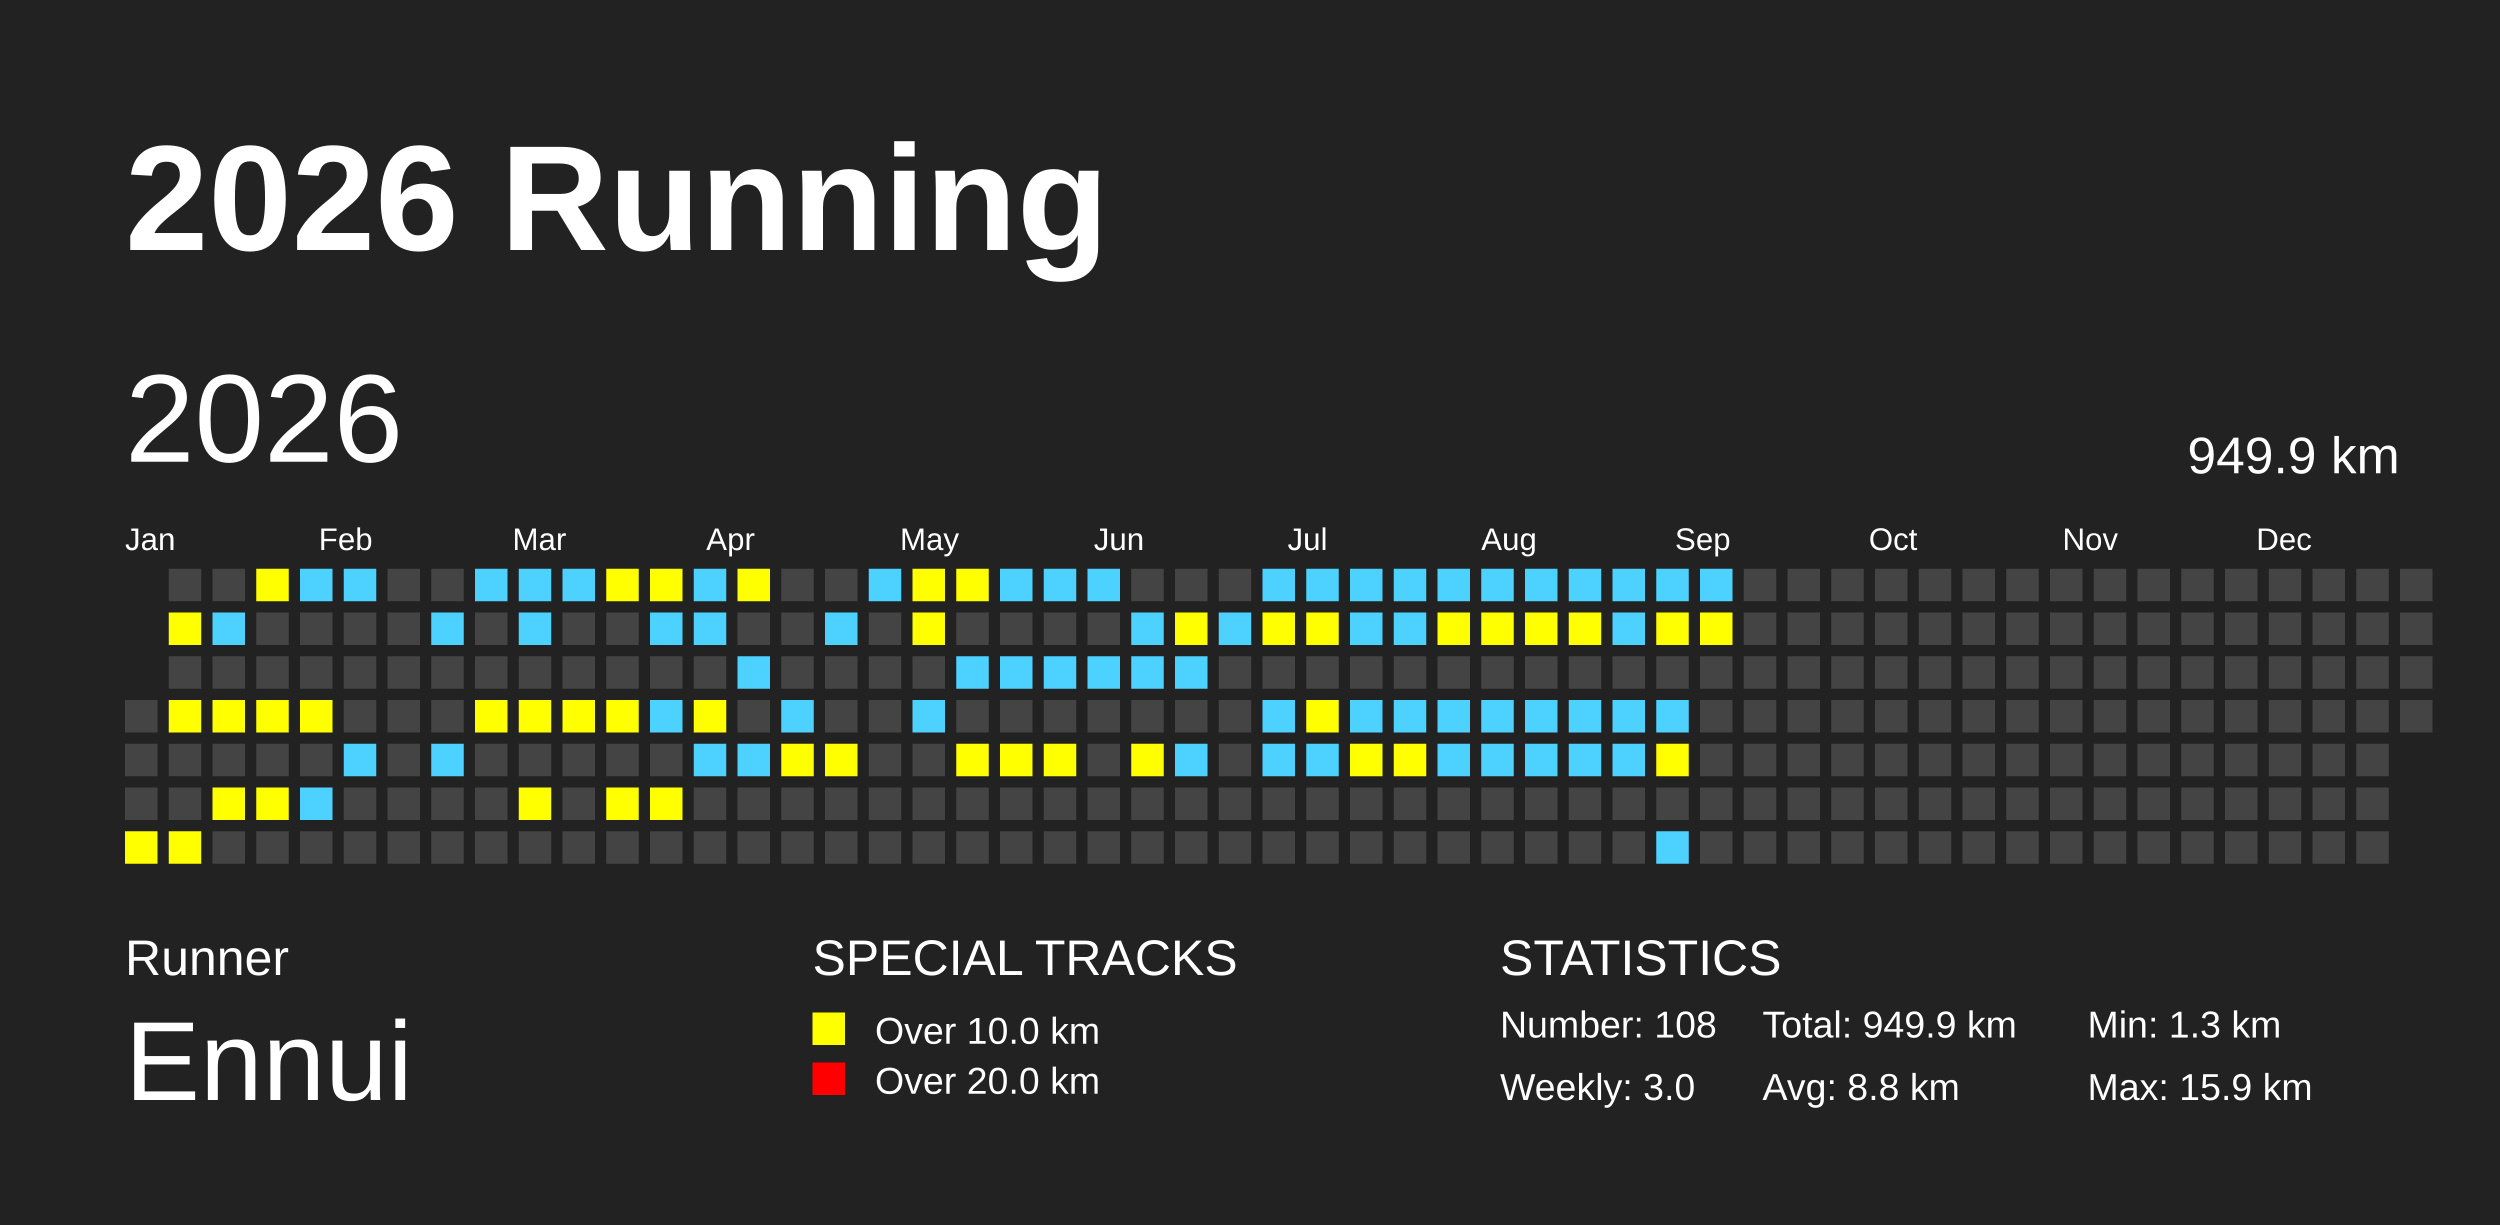
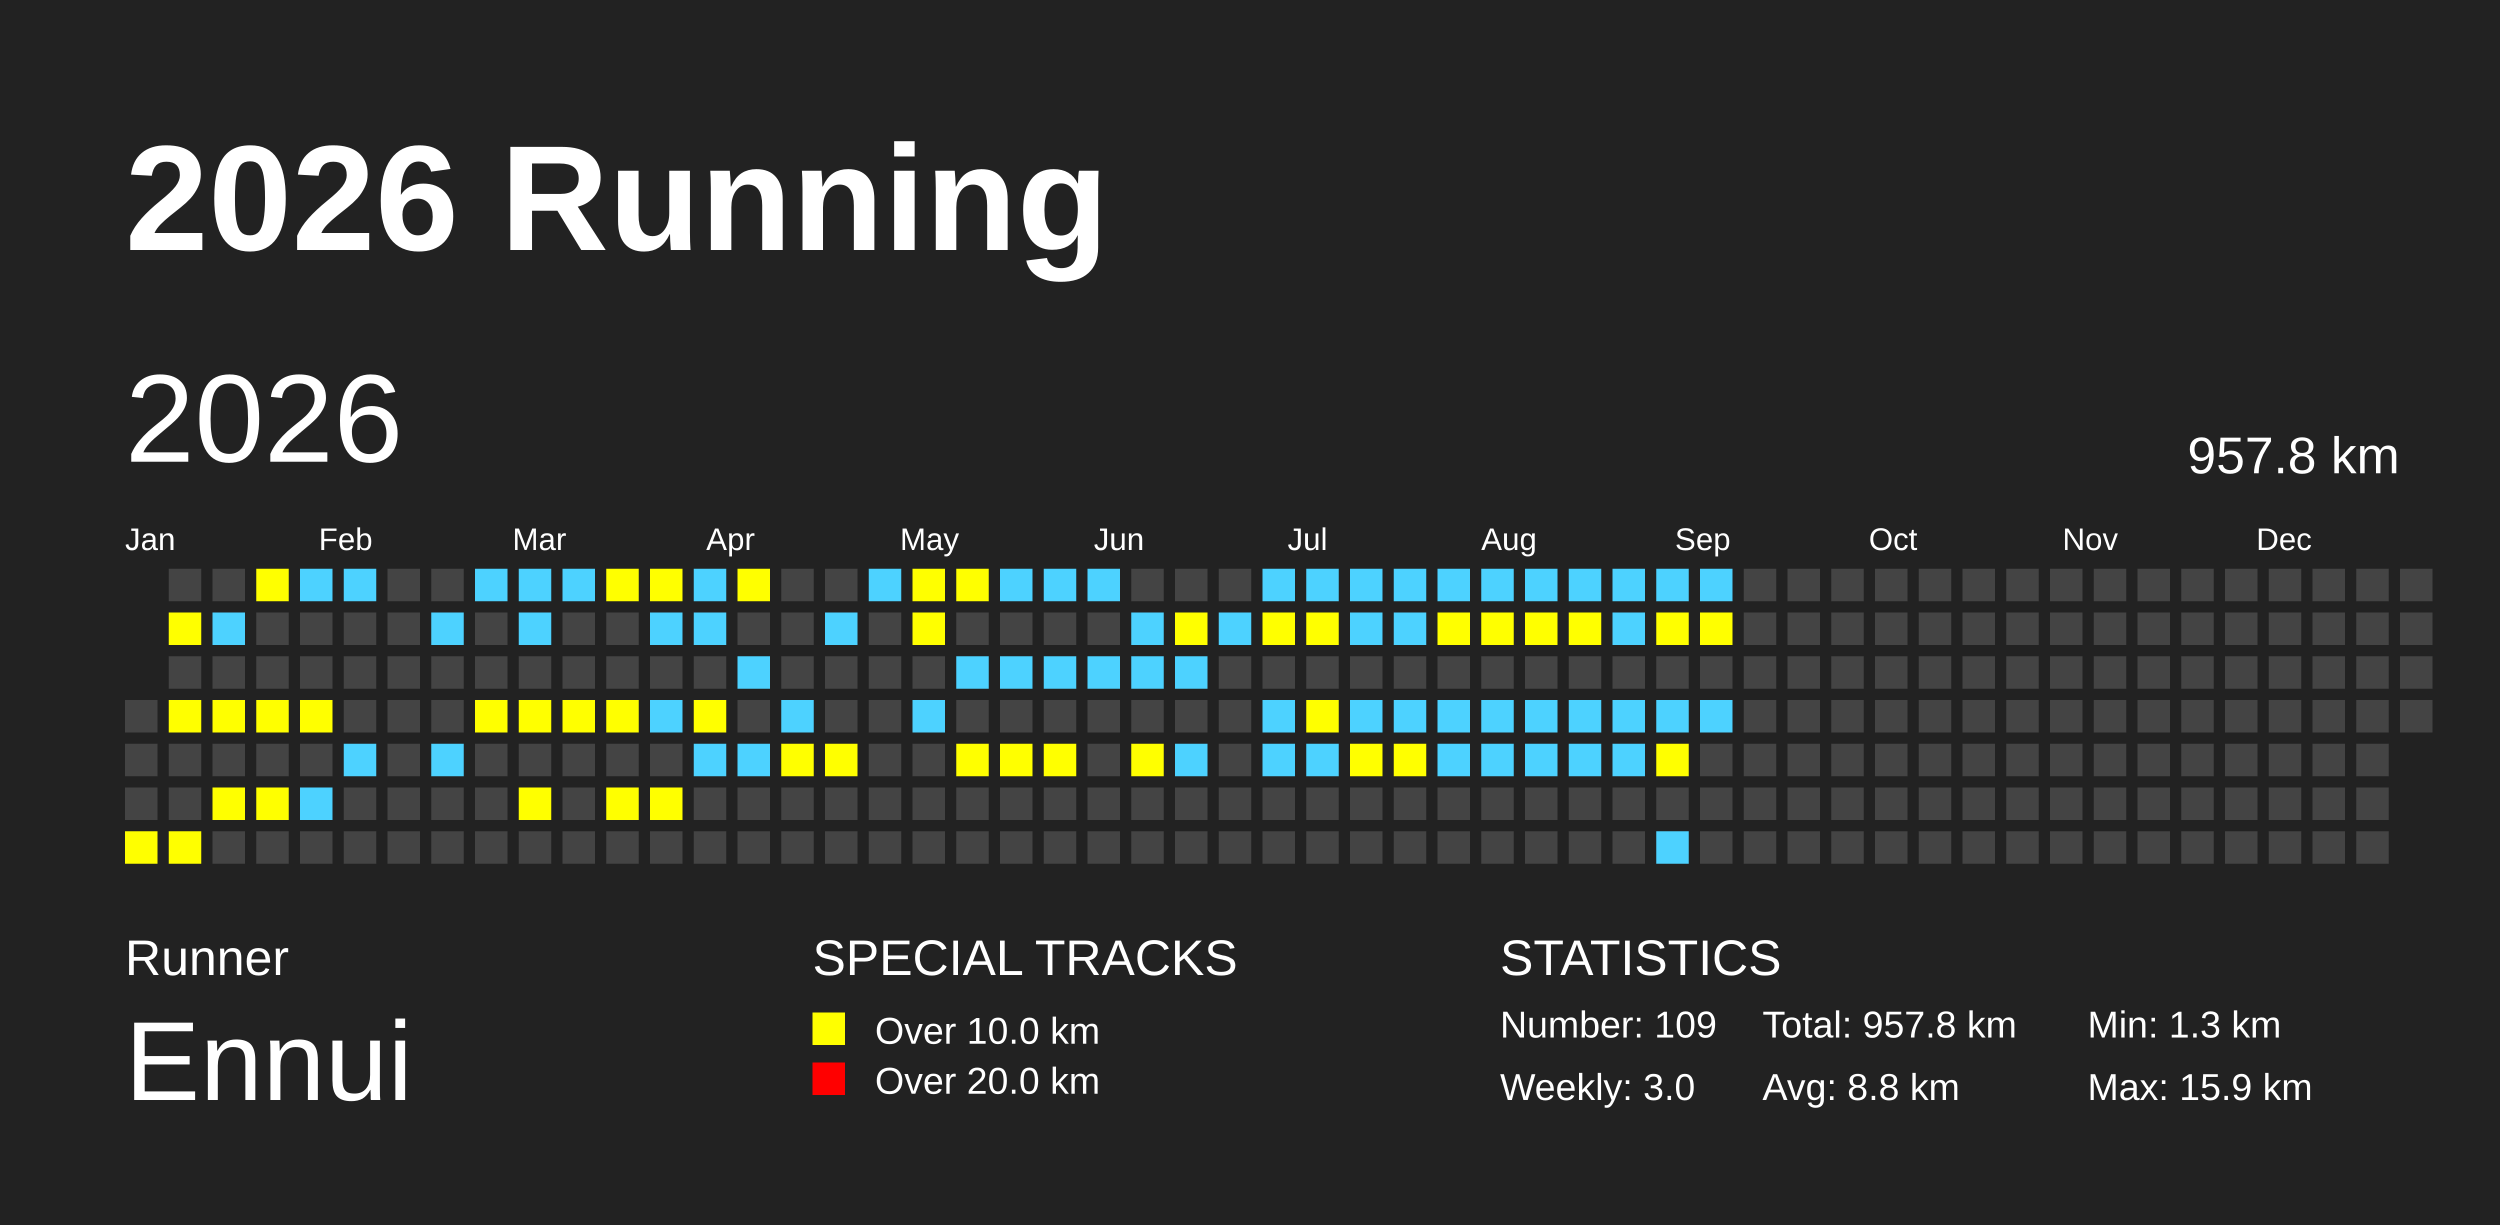
<svg xmlns="http://www.w3.org/2000/svg" baseProfile="full" height="98mm" version="1.1" viewBox="0,0,200,98" width="200mm">
  <defs />
  <rect fill="#222222" height="98" width="200" x="0" y="0" />
  <text fill="#FFFFFF" style="font-size:12px; font-family:Arial; font-weight:bold;" x="10" y="20">2026 Running</text>
  <text fill="#FFFFFF" style="font-size:4px; font-family:Arial" x="10" y="78">Runner</text>
  <text fill="#FFFFFF" style="font-size:9px; font-family:Arial" x="10" y="88">Ennui</text>
  <text fill="#FFFFFF" style="font-size:4px; font-family:Arial" x="65" y="78">SPECIAL TRACKS</text>
  <rect fill="yellow" height="2.6" width="2.6" x="65" y="81" />
  <text fill="#FFFFFF" style="font-size:3px; font-family:Arial" x="70" y="83.5">Over 10.0 km</text>
  <rect fill="red" height="2.6" width="2.6" x="65" y="85" />
  <text fill="#FFFFFF" style="font-size:3px; font-family:Arial" x="70" y="87.5">Over 20.0 km</text>
  <text fill="#FFFFFF" style="font-size:4px; font-family:Arial" x="120" y="78">STATISTICS</text>
-   <text fill="#FFFFFF" style="font-size:3px; font-family:Arial" x="120" y="83">Number: 108</text>
+   <text fill="#FFFFFF" style="font-size:3px; font-family:Arial" x="120" y="83">Number: 109</text>
  <text fill="#FFFFFF" style="font-size:3px; font-family:Arial" x="120" y="88">Weekly: 3.0</text>
-   <text fill="#FFFFFF" style="font-size:3px; font-family:Arial" x="141" y="83">Total: 949.9 km</text>
+   <text fill="#FFFFFF" style="font-size:3px; font-family:Arial" x="141" y="83">Total: 957.8 km</text>
  <text fill="#FFFFFF" style="font-size:3px; font-family:Arial" x="141" y="88">Avg: 8.8 km</text>
  <text fill="#FFFFFF" style="font-size:3px; font-family:Arial" x="167" y="83">Min: 1.3 km</text>
  <text fill="#FFFFFF" style="font-size:3px; font-family:Arial" x="167" y="88">Max: 15.9 km</text>
  <text dominant-baseline="hanging" fill="#FFFFFF" style="font-size:10.0px; font-family:Arial;" x="10" y="30">2026</text>
-   <text dominant-baseline="hanging" fill="#FFFFFF" style="font-size:4.125px; font-family:Arial;" x="175" y="35">949.9 km</text>
+   <text dominant-baseline="hanging" fill="#FFFFFF" style="font-size:4.125px; font-family:Arial;" x="175" y="35">957.8 km</text>
  <text fill="#FFFFFF" style="font-size:2.5px; font-family:Arial" x="10.0" y="44">Jan</text>
  <text fill="#FFFFFF" style="font-size:2.5px; font-family:Arial" x="25.5" y="44">Feb</text>
  <text fill="#FFFFFF" style="font-size:2.5px; font-family:Arial" x="41.0" y="44">Mar</text>
  <text fill="#FFFFFF" style="font-size:2.5px; font-family:Arial" x="56.5" y="44">Apr</text>
  <text fill="#FFFFFF" style="font-size:2.5px; font-family:Arial" x="72.0" y="44">May</text>
  <text fill="#FFFFFF" style="font-size:2.5px; font-family:Arial" x="87.5" y="44">Jun</text>
  <text fill="#FFFFFF" style="font-size:2.5px; font-family:Arial" x="103.0" y="44">Jul</text>
  <text fill="#FFFFFF" style="font-size:2.5px; font-family:Arial" x="118.5" y="44">Aug</text>
  <text fill="#FFFFFF" style="font-size:2.5px; font-family:Arial" x="134.0" y="44">Sep</text>
  <text fill="#FFFFFF" style="font-size:2.5px; font-family:Arial" x="149.5" y="44">Oct</text>
  <text fill="#FFFFFF" style="font-size:2.5px; font-family:Arial" x="165.0" y="44">Nov</text>
  <text fill="#FFFFFF" style="font-size:2.5px; font-family:Arial" x="180.5" y="44">Dec</text>
  <rect fill="#444444" height="2.6" width="2.6" x="10.0" y="56.0" />
  <rect fill="#444444" height="2.6" width="2.6" x="10.0" y="59.5" />
  <rect fill="#444444" height="2.6" width="2.6" x="10.0" y="63.0" />
  <rect fill="yellow" height="2.6" width="2.6" x="10.0" y="66.5" />
  <rect fill="#444444" height="2.6" width="2.6" x="13.5" y="45.5" />
  <rect fill="yellow" height="2.6" width="2.6" x="13.5" y="49.0" />
  <rect fill="#444444" height="2.6" width="2.6" x="13.5" y="52.5" />
  <rect fill="yellow" height="2.6" width="2.6" x="13.5" y="56.0" />
  <rect fill="#444444" height="2.6" width="2.6" x="13.5" y="59.5" />
  <rect fill="#444444" height="2.6" width="2.6" x="13.5" y="63.0" />
  <rect fill="yellow" height="2.6" width="2.6" x="13.5" y="66.5" />
  <rect fill="#444444" height="2.6" width="2.6" x="17.0" y="45.5" />
  <rect fill="#4DD2FF" height="2.6" width="2.6" x="17.0" y="49.0" />
  <rect fill="#444444" height="2.6" width="2.6" x="17.0" y="52.5" />
  <rect fill="yellow" height="2.6" width="2.6" x="17.0" y="56.0" />
  <rect fill="#444444" height="2.6" width="2.6" x="17.0" y="59.5" />
  <rect fill="yellow" height="2.6" width="2.6" x="17.0" y="63.0" />
  <rect fill="#444444" height="2.6" width="2.6" x="17.0" y="66.5" />
  <rect fill="yellow" height="2.6" width="2.6" x="20.5" y="45.5" />
  <rect fill="#444444" height="2.6" width="2.6" x="20.5" y="49.0" />
  <rect fill="#444444" height="2.6" width="2.6" x="20.5" y="52.5" />
  <rect fill="yellow" height="2.6" width="2.6" x="20.5" y="56.0" />
  <rect fill="#444444" height="2.6" width="2.6" x="20.5" y="59.5" />
  <rect fill="yellow" height="2.6" width="2.6" x="20.5" y="63.0" />
  <rect fill="#444444" height="2.6" width="2.6" x="20.5" y="66.5" />
  <rect fill="#4DD2FF" height="2.6" width="2.6" x="24.0" y="45.5" />
  <rect fill="#444444" height="2.6" width="2.6" x="24.0" y="49.0" />
  <rect fill="#444444" height="2.6" width="2.6" x="24.0" y="52.5" />
  <rect fill="yellow" height="2.6" width="2.6" x="24.0" y="56.0" />
  <rect fill="#444444" height="2.6" width="2.6" x="24.0" y="59.5" />
  <rect fill="#4DD2FF" height="2.6" width="2.6" x="24.0" y="63.0" />
  <rect fill="#444444" height="2.6" width="2.6" x="24.0" y="66.5" />
  <rect fill="#4DD2FF" height="2.6" width="2.6" x="27.5" y="45.5" />
  <rect fill="#444444" height="2.6" width="2.6" x="27.5" y="49.0" />
  <rect fill="#444444" height="2.6" width="2.6" x="27.5" y="52.5" />
  <rect fill="#444444" height="2.6" width="2.6" x="27.5" y="56.0" />
  <rect fill="#4DD2FF" height="2.6" width="2.6" x="27.5" y="59.5" />
  <rect fill="#444444" height="2.6" width="2.6" x="27.5" y="63.0" />
  <rect fill="#444444" height="2.6" width="2.6" x="27.5" y="66.5" />
  <rect fill="#444444" height="2.6" width="2.6" x="31.0" y="45.5" />
  <rect fill="#444444" height="2.6" width="2.6" x="31.0" y="49.0" />
  <rect fill="#444444" height="2.6" width="2.6" x="31.0" y="52.5" />
  <rect fill="#444444" height="2.6" width="2.6" x="31.0" y="56.0" />
  <rect fill="#444444" height="2.6" width="2.6" x="31.0" y="59.5" />
  <rect fill="#444444" height="2.6" width="2.6" x="31.0" y="63.0" />
  <rect fill="#444444" height="2.6" width="2.6" x="31.0" y="66.5" />
  <rect fill="#444444" height="2.6" width="2.6" x="34.5" y="45.5" />
  <rect fill="#4DD2FF" height="2.6" width="2.6" x="34.5" y="49.0" />
  <rect fill="#444444" height="2.6" width="2.6" x="34.5" y="52.5" />
  <rect fill="#444444" height="2.6" width="2.6" x="34.5" y="56.0" />
  <rect fill="#4DD2FF" height="2.6" width="2.6" x="34.5" y="59.5" />
  <rect fill="#444444" height="2.6" width="2.6" x="34.5" y="63.0" />
  <rect fill="#444444" height="2.6" width="2.6" x="34.5" y="66.5" />
  <rect fill="#4DD2FF" height="2.6" width="2.6" x="38.0" y="45.5" />
  <rect fill="#444444" height="2.6" width="2.6" x="38.0" y="49.0" />
  <rect fill="#444444" height="2.6" width="2.6" x="38.0" y="52.5" />
  <rect fill="yellow" height="2.6" width="2.6" x="38.0" y="56.0" />
  <rect fill="#444444" height="2.6" width="2.6" x="38.0" y="59.5" />
  <rect fill="#444444" height="2.6" width="2.6" x="38.0" y="63.0" />
  <rect fill="#444444" height="2.6" width="2.6" x="38.0" y="66.5" />
  <rect fill="#4DD2FF" height="2.6" width="2.6" x="41.5" y="45.5" />
  <rect fill="#4DD2FF" height="2.6" width="2.6" x="41.5" y="49.0" />
  <rect fill="#444444" height="2.6" width="2.6" x="41.5" y="52.5" />
  <rect fill="yellow" height="2.6" width="2.6" x="41.5" y="56.0" />
  <rect fill="#444444" height="2.6" width="2.6" x="41.5" y="59.5" />
  <rect fill="yellow" height="2.6" width="2.6" x="41.5" y="63.0" />
  <rect fill="#444444" height="2.6" width="2.6" x="41.5" y="66.5" />
  <rect fill="#4DD2FF" height="2.6" width="2.6" x="45.0" y="45.5" />
  <rect fill="#444444" height="2.6" width="2.6" x="45.0" y="49.0" />
  <rect fill="#444444" height="2.6" width="2.6" x="45.0" y="52.5" />
  <rect fill="yellow" height="2.6" width="2.6" x="45.0" y="56.0" />
  <rect fill="#444444" height="2.6" width="2.6" x="45.0" y="59.5" />
  <rect fill="#444444" height="2.6" width="2.6" x="45.0" y="63.0" />
  <rect fill="#444444" height="2.6" width="2.6" x="45.0" y="66.5" />
  <rect fill="yellow" height="2.6" width="2.6" x="48.5" y="45.5" />
  <rect fill="#444444" height="2.6" width="2.6" x="48.5" y="49.0" />
  <rect fill="#444444" height="2.6" width="2.6" x="48.5" y="52.5" />
  <rect fill="yellow" height="2.6" width="2.6" x="48.5" y="56.0" />
  <rect fill="#444444" height="2.6" width="2.6" x="48.5" y="59.5" />
  <rect fill="yellow" height="2.6" width="2.6" x="48.5" y="63.0" />
  <rect fill="#444444" height="2.6" width="2.6" x="48.5" y="66.5" />
  <rect fill="yellow" height="2.6" width="2.6" x="52.0" y="45.5" />
  <rect fill="#4DD2FF" height="2.6" width="2.6" x="52.0" y="49.0" />
  <rect fill="#444444" height="2.6" width="2.6" x="52.0" y="52.5" />
  <rect fill="#4DD2FF" height="2.6" width="2.6" x="52.0" y="56.0" />
  <rect fill="#444444" height="2.6" width="2.6" x="52.0" y="59.5" />
  <rect fill="yellow" height="2.6" width="2.6" x="52.0" y="63.0" />
  <rect fill="#444444" height="2.6" width="2.6" x="52.0" y="66.5" />
  <rect fill="#4DD2FF" height="2.6" width="2.6" x="55.5" y="45.5" />
  <rect fill="#4DD2FF" height="2.6" width="2.6" x="55.5" y="49.0" />
  <rect fill="#444444" height="2.6" width="2.6" x="55.5" y="52.5" />
  <rect fill="yellow" height="2.6" width="2.6" x="55.5" y="56.0" />
  <rect fill="#4DD2FF" height="2.6" width="2.6" x="55.5" y="59.5" />
  <rect fill="#444444" height="2.6" width="2.6" x="55.5" y="63.0" />
  <rect fill="#444444" height="2.6" width="2.6" x="55.5" y="66.5" />
  <rect fill="yellow" height="2.6" width="2.6" x="59.0" y="45.5" />
  <rect fill="#444444" height="2.6" width="2.6" x="59.0" y="49.0" />
  <rect fill="#4DD2FF" height="2.6" width="2.6" x="59.0" y="52.5" />
  <rect fill="#444444" height="2.6" width="2.6" x="59.0" y="56.0" />
  <rect fill="#4DD2FF" height="2.6" width="2.6" x="59.0" y="59.5" />
  <rect fill="#444444" height="2.6" width="2.6" x="59.0" y="63.0" />
  <rect fill="#444444" height="2.6" width="2.6" x="59.0" y="66.5" />
  <rect fill="#444444" height="2.6" width="2.6" x="62.5" y="45.5" />
  <rect fill="#444444" height="2.6" width="2.6" x="62.5" y="49.0" />
  <rect fill="#444444" height="2.6" width="2.6" x="62.5" y="52.5" />
  <rect fill="#4DD2FF" height="2.6" width="2.6" x="62.5" y="56.0" />
  <rect fill="yellow" height="2.6" width="2.6" x="62.5" y="59.5" />
  <rect fill="#444444" height="2.6" width="2.6" x="62.5" y="63.0" />
  <rect fill="#444444" height="2.6" width="2.6" x="62.5" y="66.5" />
  <rect fill="#444444" height="2.6" width="2.6" x="66.0" y="45.5" />
  <rect fill="#4DD2FF" height="2.6" width="2.6" x="66.0" y="49.0" />
  <rect fill="#444444" height="2.6" width="2.6" x="66.0" y="52.5" />
  <rect fill="#444444" height="2.6" width="2.6" x="66.0" y="56.0" />
  <rect fill="yellow" height="2.6" width="2.6" x="66.0" y="59.5" />
  <rect fill="#444444" height="2.6" width="2.6" x="66.0" y="63.0" />
  <rect fill="#444444" height="2.6" width="2.6" x="66.0" y="66.5" />
  <rect fill="#4DD2FF" height="2.6" width="2.6" x="69.5" y="45.5" />
  <rect fill="#444444" height="2.6" width="2.6" x="69.5" y="49.0" />
  <rect fill="#444444" height="2.6" width="2.6" x="69.5" y="52.5" />
  <rect fill="#444444" height="2.6" width="2.6" x="69.5" y="56.0" />
  <rect fill="#444444" height="2.6" width="2.6" x="69.5" y="59.5" />
  <rect fill="#444444" height="2.6" width="2.6" x="69.5" y="63.0" />
  <rect fill="#444444" height="2.6" width="2.6" x="69.5" y="66.5" />
  <rect fill="yellow" height="2.6" width="2.6" x="73.0" y="45.5" />
  <rect fill="yellow" height="2.6" width="2.6" x="73.0" y="49.0" />
  <rect fill="#444444" height="2.6" width="2.6" x="73.0" y="52.5" />
  <rect fill="#4DD2FF" height="2.6" width="2.6" x="73.0" y="56.0" />
  <rect fill="#444444" height="2.6" width="2.6" x="73.0" y="59.5" />
  <rect fill="#444444" height="2.6" width="2.6" x="73.0" y="63.0" />
  <rect fill="#444444" height="2.6" width="2.6" x="73.0" y="66.5" />
  <rect fill="yellow" height="2.6" width="2.6" x="76.5" y="45.5" />
  <rect fill="#444444" height="2.6" width="2.6" x="76.5" y="49.0" />
  <rect fill="#4DD2FF" height="2.6" width="2.6" x="76.5" y="52.5" />
  <rect fill="#444444" height="2.6" width="2.6" x="76.5" y="56.0" />
  <rect fill="yellow" height="2.6" width="2.6" x="76.5" y="59.5" />
  <rect fill="#444444" height="2.6" width="2.6" x="76.5" y="63.0" />
  <rect fill="#444444" height="2.6" width="2.6" x="76.5" y="66.5" />
  <rect fill="#4DD2FF" height="2.6" width="2.6" x="80.0" y="45.5" />
  <rect fill="#444444" height="2.6" width="2.6" x="80.0" y="49.0" />
  <rect fill="#4DD2FF" height="2.6" width="2.6" x="80.0" y="52.5" />
  <rect fill="#444444" height="2.6" width="2.6" x="80.0" y="56.0" />
  <rect fill="yellow" height="2.6" width="2.6" x="80.0" y="59.5" />
  <rect fill="#444444" height="2.6" width="2.6" x="80.0" y="63.0" />
  <rect fill="#444444" height="2.6" width="2.6" x="80.0" y="66.5" />
  <rect fill="#4DD2FF" height="2.6" width="2.6" x="83.5" y="45.5" />
  <rect fill="#444444" height="2.6" width="2.6" x="83.5" y="49.0" />
  <rect fill="#4DD2FF" height="2.6" width="2.6" x="83.5" y="52.5" />
  <rect fill="#444444" height="2.6" width="2.6" x="83.5" y="56.0" />
  <rect fill="yellow" height="2.6" width="2.6" x="83.5" y="59.5" />
  <rect fill="#444444" height="2.6" width="2.6" x="83.5" y="63.0" />
  <rect fill="#444444" height="2.6" width="2.6" x="83.5" y="66.5" />
  <rect fill="#4DD2FF" height="2.6" width="2.6" x="87.0" y="45.5" />
  <rect fill="#444444" height="2.6" width="2.6" x="87.0" y="49.0" />
  <rect fill="#4DD2FF" height="2.6" width="2.6" x="87.0" y="52.5" />
  <rect fill="#444444" height="2.6" width="2.6" x="87.0" y="56.0" />
  <rect fill="#444444" height="2.6" width="2.6" x="87.0" y="59.5" />
  <rect fill="#444444" height="2.6" width="2.6" x="87.0" y="63.0" />
  <rect fill="#444444" height="2.6" width="2.6" x="87.0" y="66.5" />
  <rect fill="#444444" height="2.6" width="2.6" x="90.5" y="45.5" />
  <rect fill="#4DD2FF" height="2.6" width="2.6" x="90.5" y="49.0" />
  <rect fill="#4DD2FF" height="2.6" width="2.6" x="90.5" y="52.5" />
  <rect fill="#444444" height="2.6" width="2.6" x="90.5" y="56.0" />
  <rect fill="yellow" height="2.6" width="2.6" x="90.5" y="59.5" />
  <rect fill="#444444" height="2.6" width="2.6" x="90.5" y="63.0" />
  <rect fill="#444444" height="2.6" width="2.6" x="90.5" y="66.5" />
  <rect fill="#444444" height="2.6" width="2.6" x="94.0" y="45.5" />
  <rect fill="yellow" height="2.6" width="2.6" x="94.0" y="49.0" />
  <rect fill="#4DD2FF" height="2.6" width="2.6" x="94.0" y="52.5" />
  <rect fill="#444444" height="2.6" width="2.6" x="94.0" y="56.0" />
  <rect fill="#4DD2FF" height="2.6" width="2.6" x="94.0" y="59.5" />
  <rect fill="#444444" height="2.6" width="2.6" x="94.0" y="63.0" />
  <rect fill="#444444" height="2.6" width="2.6" x="94.0" y="66.5" />
  <rect fill="#444444" height="2.6" width="2.6" x="97.5" y="45.5" />
  <rect fill="#4DD2FF" height="2.6" width="2.6" x="97.5" y="49.0" />
  <rect fill="#444444" height="2.6" width="2.6" x="97.5" y="52.5" />
  <rect fill="#444444" height="2.6" width="2.6" x="97.5" y="56.0" />
  <rect fill="#444444" height="2.6" width="2.6" x="97.5" y="59.5" />
  <rect fill="#444444" height="2.6" width="2.6" x="97.5" y="63.0" />
  <rect fill="#444444" height="2.6" width="2.6" x="97.5" y="66.5" />
  <rect fill="#4DD2FF" height="2.6" width="2.6" x="101.0" y="45.5" />
  <rect fill="yellow" height="2.6" width="2.6" x="101.0" y="49.0" />
  <rect fill="#444444" height="2.6" width="2.6" x="101.0" y="52.5" />
  <rect fill="#4DD2FF" height="2.6" width="2.6" x="101.0" y="56.0" />
  <rect fill="#4DD2FF" height="2.6" width="2.6" x="101.0" y="59.5" />
  <rect fill="#444444" height="2.6" width="2.6" x="101.0" y="63.0" />
  <rect fill="#444444" height="2.6" width="2.6" x="101.0" y="66.5" />
  <rect fill="#4DD2FF" height="2.6" width="2.6" x="104.5" y="45.5" />
  <rect fill="yellow" height="2.6" width="2.6" x="104.5" y="49.0" />
  <rect fill="#444444" height="2.6" width="2.6" x="104.5" y="52.5" />
  <rect fill="yellow" height="2.6" width="2.6" x="104.5" y="56.0" />
  <rect fill="#4DD2FF" height="2.6" width="2.6" x="104.5" y="59.5" />
  <rect fill="#444444" height="2.6" width="2.6" x="104.5" y="63.0" />
  <rect fill="#444444" height="2.6" width="2.6" x="104.5" y="66.5" />
  <rect fill="#4DD2FF" height="2.6" width="2.6" x="108.0" y="45.5" />
  <rect fill="#4DD2FF" height="2.6" width="2.6" x="108.0" y="49.0" />
  <rect fill="#444444" height="2.6" width="2.6" x="108.0" y="52.5" />
  <rect fill="#4DD2FF" height="2.6" width="2.6" x="108.0" y="56.0" />
  <rect fill="yellow" height="2.6" width="2.6" x="108.0" y="59.5" />
  <rect fill="#444444" height="2.6" width="2.6" x="108.0" y="63.0" />
  <rect fill="#444444" height="2.6" width="2.6" x="108.0" y="66.5" />
  <rect fill="#4DD2FF" height="2.6" width="2.6" x="111.5" y="45.5" />
  <rect fill="#4DD2FF" height="2.6" width="2.6" x="111.5" y="49.0" />
  <rect fill="#444444" height="2.6" width="2.6" x="111.5" y="52.5" />
  <rect fill="#4DD2FF" height="2.6" width="2.6" x="111.5" y="56.0" />
  <rect fill="yellow" height="2.6" width="2.6" x="111.5" y="59.5" />
  <rect fill="#444444" height="2.6" width="2.6" x="111.5" y="63.0" />
  <rect fill="#444444" height="2.6" width="2.6" x="111.5" y="66.5" />
  <rect fill="#4DD2FF" height="2.6" width="2.6" x="115.0" y="45.5" />
  <rect fill="yellow" height="2.6" width="2.6" x="115.0" y="49.0" />
  <rect fill="#444444" height="2.6" width="2.6" x="115.0" y="52.5" />
  <rect fill="#4DD2FF" height="2.6" width="2.6" x="115.0" y="56.0" />
  <rect fill="#4DD2FF" height="2.6" width="2.6" x="115.0" y="59.5" />
  <rect fill="#444444" height="2.6" width="2.6" x="115.0" y="63.0" />
  <rect fill="#444444" height="2.6" width="2.6" x="115.0" y="66.5" />
  <rect fill="#4DD2FF" height="2.6" width="2.6" x="118.5" y="45.5" />
  <rect fill="yellow" height="2.6" width="2.6" x="118.5" y="49.0" />
  <rect fill="#444444" height="2.6" width="2.6" x="118.5" y="52.5" />
  <rect fill="#4DD2FF" height="2.6" width="2.6" x="118.5" y="56.0" />
  <rect fill="#4DD2FF" height="2.6" width="2.6" x="118.5" y="59.5" />
  <rect fill="#444444" height="2.6" width="2.6" x="118.5" y="63.0" />
  <rect fill="#444444" height="2.6" width="2.6" x="118.5" y="66.5" />
  <rect fill="#4DD2FF" height="2.6" width="2.6" x="122.0" y="45.5" />
  <rect fill="yellow" height="2.6" width="2.6" x="122.0" y="49.0" />
  <rect fill="#444444" height="2.6" width="2.6" x="122.0" y="52.5" />
  <rect fill="#4DD2FF" height="2.6" width="2.6" x="122.0" y="56.0" />
  <rect fill="#4DD2FF" height="2.6" width="2.6" x="122.0" y="59.5" />
  <rect fill="#444444" height="2.6" width="2.6" x="122.0" y="63.0" />
  <rect fill="#444444" height="2.6" width="2.6" x="122.0" y="66.5" />
  <rect fill="#4DD2FF" height="2.6" width="2.6" x="125.5" y="45.5" />
  <rect fill="yellow" height="2.6" width="2.6" x="125.5" y="49.0" />
  <rect fill="#444444" height="2.6" width="2.6" x="125.5" y="52.5" />
  <rect fill="#4DD2FF" height="2.6" width="2.6" x="125.5" y="56.0" />
  <rect fill="#4DD2FF" height="2.6" width="2.6" x="125.5" y="59.5" />
  <rect fill="#444444" height="2.6" width="2.6" x="125.5" y="63.0" />
  <rect fill="#444444" height="2.6" width="2.6" x="125.5" y="66.5" />
  <rect fill="#4DD2FF" height="2.6" width="2.6" x="129.0" y="45.5" />
  <rect fill="#4DD2FF" height="2.6" width="2.6" x="129.0" y="49.0" />
  <rect fill="#444444" height="2.6" width="2.6" x="129.0" y="52.5" />
  <rect fill="#4DD2FF" height="2.6" width="2.6" x="129.0" y="56.0" />
  <rect fill="#4DD2FF" height="2.6" width="2.6" x="129.0" y="59.5" />
  <rect fill="#444444" height="2.6" width="2.6" x="129.0" y="63.0" />
  <rect fill="#444444" height="2.6" width="2.6" x="129.0" y="66.5" />
  <rect fill="#4DD2FF" height="2.6" width="2.6" x="132.5" y="45.5" />
  <rect fill="yellow" height="2.6" width="2.6" x="132.5" y="49.0" />
  <rect fill="#444444" height="2.6" width="2.6" x="132.5" y="52.5" />
  <rect fill="#4DD2FF" height="2.6" width="2.6" x="132.5" y="56.0" />
  <rect fill="yellow" height="2.6" width="2.6" x="132.5" y="59.5" />
  <rect fill="#444444" height="2.6" width="2.6" x="132.5" y="63.0" />
  <rect fill="#4DD2FF" height="2.6" width="2.6" x="132.5" y="66.5" />
  <rect fill="#4DD2FF" height="2.6" width="2.6" x="136.0" y="45.5" />
  <rect fill="yellow" height="2.6" width="2.6" x="136.0" y="49.0" />
  <rect fill="#444444" height="2.6" width="2.6" x="136.0" y="52.5" />
-   <rect fill="#444444" height="2.6" width="2.6" x="136.0" y="56.0" />
+   <rect fill="#4DD2FF" height="2.6" width="2.6" x="136.0" y="56.0" />
  <rect fill="#444444" height="2.6" width="2.6" x="136.0" y="59.5" />
  <rect fill="#444444" height="2.6" width="2.6" x="136.0" y="63.0" />
  <rect fill="#444444" height="2.6" width="2.6" x="136.0" y="66.5" />
  <rect fill="#444444" height="2.6" width="2.6" x="139.5" y="45.5" />
  <rect fill="#444444" height="2.6" width="2.6" x="139.5" y="49.0" />
  <rect fill="#444444" height="2.6" width="2.6" x="139.5" y="52.5" />
  <rect fill="#444444" height="2.6" width="2.6" x="139.5" y="56.0" />
  <rect fill="#444444" height="2.6" width="2.6" x="139.5" y="59.5" />
  <rect fill="#444444" height="2.6" width="2.6" x="139.5" y="63.0" />
  <rect fill="#444444" height="2.6" width="2.6" x="139.5" y="66.5" />
  <rect fill="#444444" height="2.6" width="2.6" x="143.0" y="45.5" />
  <rect fill="#444444" height="2.6" width="2.6" x="143.0" y="49.0" />
  <rect fill="#444444" height="2.6" width="2.6" x="143.0" y="52.5" />
  <rect fill="#444444" height="2.6" width="2.6" x="143.0" y="56.0" />
  <rect fill="#444444" height="2.6" width="2.6" x="143.0" y="59.5" />
  <rect fill="#444444" height="2.6" width="2.6" x="143.0" y="63.0" />
  <rect fill="#444444" height="2.6" width="2.6" x="143.0" y="66.5" />
  <rect fill="#444444" height="2.6" width="2.6" x="146.5" y="45.5" />
  <rect fill="#444444" height="2.6" width="2.6" x="146.5" y="49.0" />
  <rect fill="#444444" height="2.6" width="2.6" x="146.5" y="52.5" />
  <rect fill="#444444" height="2.6" width="2.6" x="146.5" y="56.0" />
  <rect fill="#444444" height="2.6" width="2.6" x="146.5" y="59.5" />
  <rect fill="#444444" height="2.6" width="2.6" x="146.5" y="63.0" />
  <rect fill="#444444" height="2.6" width="2.6" x="146.5" y="66.5" />
  <rect fill="#444444" height="2.6" width="2.6" x="150.0" y="45.5" />
  <rect fill="#444444" height="2.6" width="2.6" x="150.0" y="49.0" />
  <rect fill="#444444" height="2.6" width="2.6" x="150.0" y="52.5" />
  <rect fill="#444444" height="2.6" width="2.6" x="150.0" y="56.0" />
  <rect fill="#444444" height="2.6" width="2.6" x="150.0" y="59.5" />
  <rect fill="#444444" height="2.6" width="2.6" x="150.0" y="63.0" />
  <rect fill="#444444" height="2.6" width="2.6" x="150.0" y="66.5" />
  <rect fill="#444444" height="2.6" width="2.6" x="153.5" y="45.5" />
  <rect fill="#444444" height="2.6" width="2.6" x="153.5" y="49.0" />
  <rect fill="#444444" height="2.6" width="2.6" x="153.5" y="52.5" />
  <rect fill="#444444" height="2.6" width="2.6" x="153.5" y="56.0" />
  <rect fill="#444444" height="2.6" width="2.6" x="153.5" y="59.5" />
  <rect fill="#444444" height="2.6" width="2.6" x="153.5" y="63.0" />
  <rect fill="#444444" height="2.6" width="2.6" x="153.5" y="66.5" />
  <rect fill="#444444" height="2.6" width="2.6" x="157.0" y="45.5" />
  <rect fill="#444444" height="2.6" width="2.6" x="157.0" y="49.0" />
  <rect fill="#444444" height="2.6" width="2.6" x="157.0" y="52.5" />
  <rect fill="#444444" height="2.6" width="2.6" x="157.0" y="56.0" />
  <rect fill="#444444" height="2.6" width="2.6" x="157.0" y="59.5" />
  <rect fill="#444444" height="2.6" width="2.6" x="157.0" y="63.0" />
  <rect fill="#444444" height="2.6" width="2.6" x="157.0" y="66.5" />
  <rect fill="#444444" height="2.6" width="2.6" x="160.5" y="45.5" />
  <rect fill="#444444" height="2.6" width="2.6" x="160.5" y="49.0" />
  <rect fill="#444444" height="2.6" width="2.6" x="160.5" y="52.5" />
  <rect fill="#444444" height="2.6" width="2.6" x="160.5" y="56.0" />
  <rect fill="#444444" height="2.6" width="2.6" x="160.5" y="59.5" />
  <rect fill="#444444" height="2.6" width="2.6" x="160.5" y="63.0" />
  <rect fill="#444444" height="2.6" width="2.6" x="160.5" y="66.5" />
  <rect fill="#444444" height="2.6" width="2.6" x="164.0" y="45.5" />
  <rect fill="#444444" height="2.6" width="2.6" x="164.0" y="49.0" />
  <rect fill="#444444" height="2.6" width="2.6" x="164.0" y="52.5" />
  <rect fill="#444444" height="2.6" width="2.6" x="164.0" y="56.0" />
  <rect fill="#444444" height="2.6" width="2.6" x="164.0" y="59.5" />
  <rect fill="#444444" height="2.6" width="2.6" x="164.0" y="63.0" />
  <rect fill="#444444" height="2.6" width="2.6" x="164.0" y="66.5" />
  <rect fill="#444444" height="2.6" width="2.6" x="167.5" y="45.5" />
  <rect fill="#444444" height="2.6" width="2.6" x="167.5" y="49.0" />
  <rect fill="#444444" height="2.6" width="2.6" x="167.5" y="52.5" />
  <rect fill="#444444" height="2.6" width="2.6" x="167.5" y="56.0" />
  <rect fill="#444444" height="2.6" width="2.6" x="167.5" y="59.5" />
  <rect fill="#444444" height="2.6" width="2.6" x="167.5" y="63.0" />
  <rect fill="#444444" height="2.6" width="2.6" x="167.5" y="66.5" />
  <rect fill="#444444" height="2.6" width="2.6" x="171.0" y="45.5" />
  <rect fill="#444444" height="2.6" width="2.6" x="171.0" y="49.0" />
  <rect fill="#444444" height="2.6" width="2.6" x="171.0" y="52.5" />
  <rect fill="#444444" height="2.6" width="2.6" x="171.0" y="56.0" />
  <rect fill="#444444" height="2.6" width="2.6" x="171.0" y="59.5" />
  <rect fill="#444444" height="2.6" width="2.6" x="171.0" y="63.0" />
  <rect fill="#444444" height="2.6" width="2.6" x="171.0" y="66.5" />
  <rect fill="#444444" height="2.6" width="2.6" x="174.5" y="45.5" />
  <rect fill="#444444" height="2.6" width="2.6" x="174.5" y="49.0" />
  <rect fill="#444444" height="2.6" width="2.6" x="174.5" y="52.5" />
  <rect fill="#444444" height="2.6" width="2.6" x="174.5" y="56.0" />
  <rect fill="#444444" height="2.6" width="2.6" x="174.5" y="59.5" />
  <rect fill="#444444" height="2.6" width="2.6" x="174.5" y="63.0" />
  <rect fill="#444444" height="2.6" width="2.6" x="174.5" y="66.5" />
  <rect fill="#444444" height="2.6" width="2.6" x="178.0" y="45.5" />
  <rect fill="#444444" height="2.6" width="2.6" x="178.0" y="49.0" />
  <rect fill="#444444" height="2.6" width="2.6" x="178.0" y="52.5" />
  <rect fill="#444444" height="2.6" width="2.6" x="178.0" y="56.0" />
  <rect fill="#444444" height="2.6" width="2.6" x="178.0" y="59.5" />
  <rect fill="#444444" height="2.6" width="2.6" x="178.0" y="63.0" />
  <rect fill="#444444" height="2.6" width="2.6" x="178.0" y="66.5" />
  <rect fill="#444444" height="2.6" width="2.6" x="181.5" y="45.5" />
  <rect fill="#444444" height="2.6" width="2.6" x="181.5" y="49.0" />
  <rect fill="#444444" height="2.6" width="2.6" x="181.5" y="52.5" />
  <rect fill="#444444" height="2.6" width="2.6" x="181.5" y="56.0" />
  <rect fill="#444444" height="2.6" width="2.6" x="181.5" y="59.5" />
  <rect fill="#444444" height="2.6" width="2.6" x="181.5" y="63.0" />
  <rect fill="#444444" height="2.6" width="2.6" x="181.5" y="66.5" />
  <rect fill="#444444" height="2.6" width="2.6" x="185.0" y="45.5" />
  <rect fill="#444444" height="2.6" width="2.6" x="185.0" y="49.0" />
  <rect fill="#444444" height="2.6" width="2.6" x="185.0" y="52.5" />
  <rect fill="#444444" height="2.6" width="2.6" x="185.0" y="56.0" />
  <rect fill="#444444" height="2.6" width="2.6" x="185.0" y="59.5" />
  <rect fill="#444444" height="2.6" width="2.6" x="185.0" y="63.0" />
  <rect fill="#444444" height="2.6" width="2.6" x="185.0" y="66.5" />
  <rect fill="#444444" height="2.6" width="2.6" x="188.5" y="45.5" />
  <rect fill="#444444" height="2.6" width="2.6" x="188.5" y="49.0" />
  <rect fill="#444444" height="2.6" width="2.6" x="188.5" y="52.5" />
  <rect fill="#444444" height="2.6" width="2.6" x="188.5" y="56.0" />
  <rect fill="#444444" height="2.6" width="2.6" x="188.5" y="59.5" />
  <rect fill="#444444" height="2.6" width="2.6" x="188.5" y="63.0" />
  <rect fill="#444444" height="2.6" width="2.6" x="188.5" y="66.5" />
  <rect fill="#444444" height="2.6" width="2.6" x="192.0" y="45.5" />
  <rect fill="#444444" height="2.6" width="2.6" x="192.0" y="49.0" />
  <rect fill="#444444" height="2.6" width="2.6" x="192.0" y="52.5" />
  <rect fill="#444444" height="2.6" width="2.6" x="192.0" y="56.0" />
</svg>
